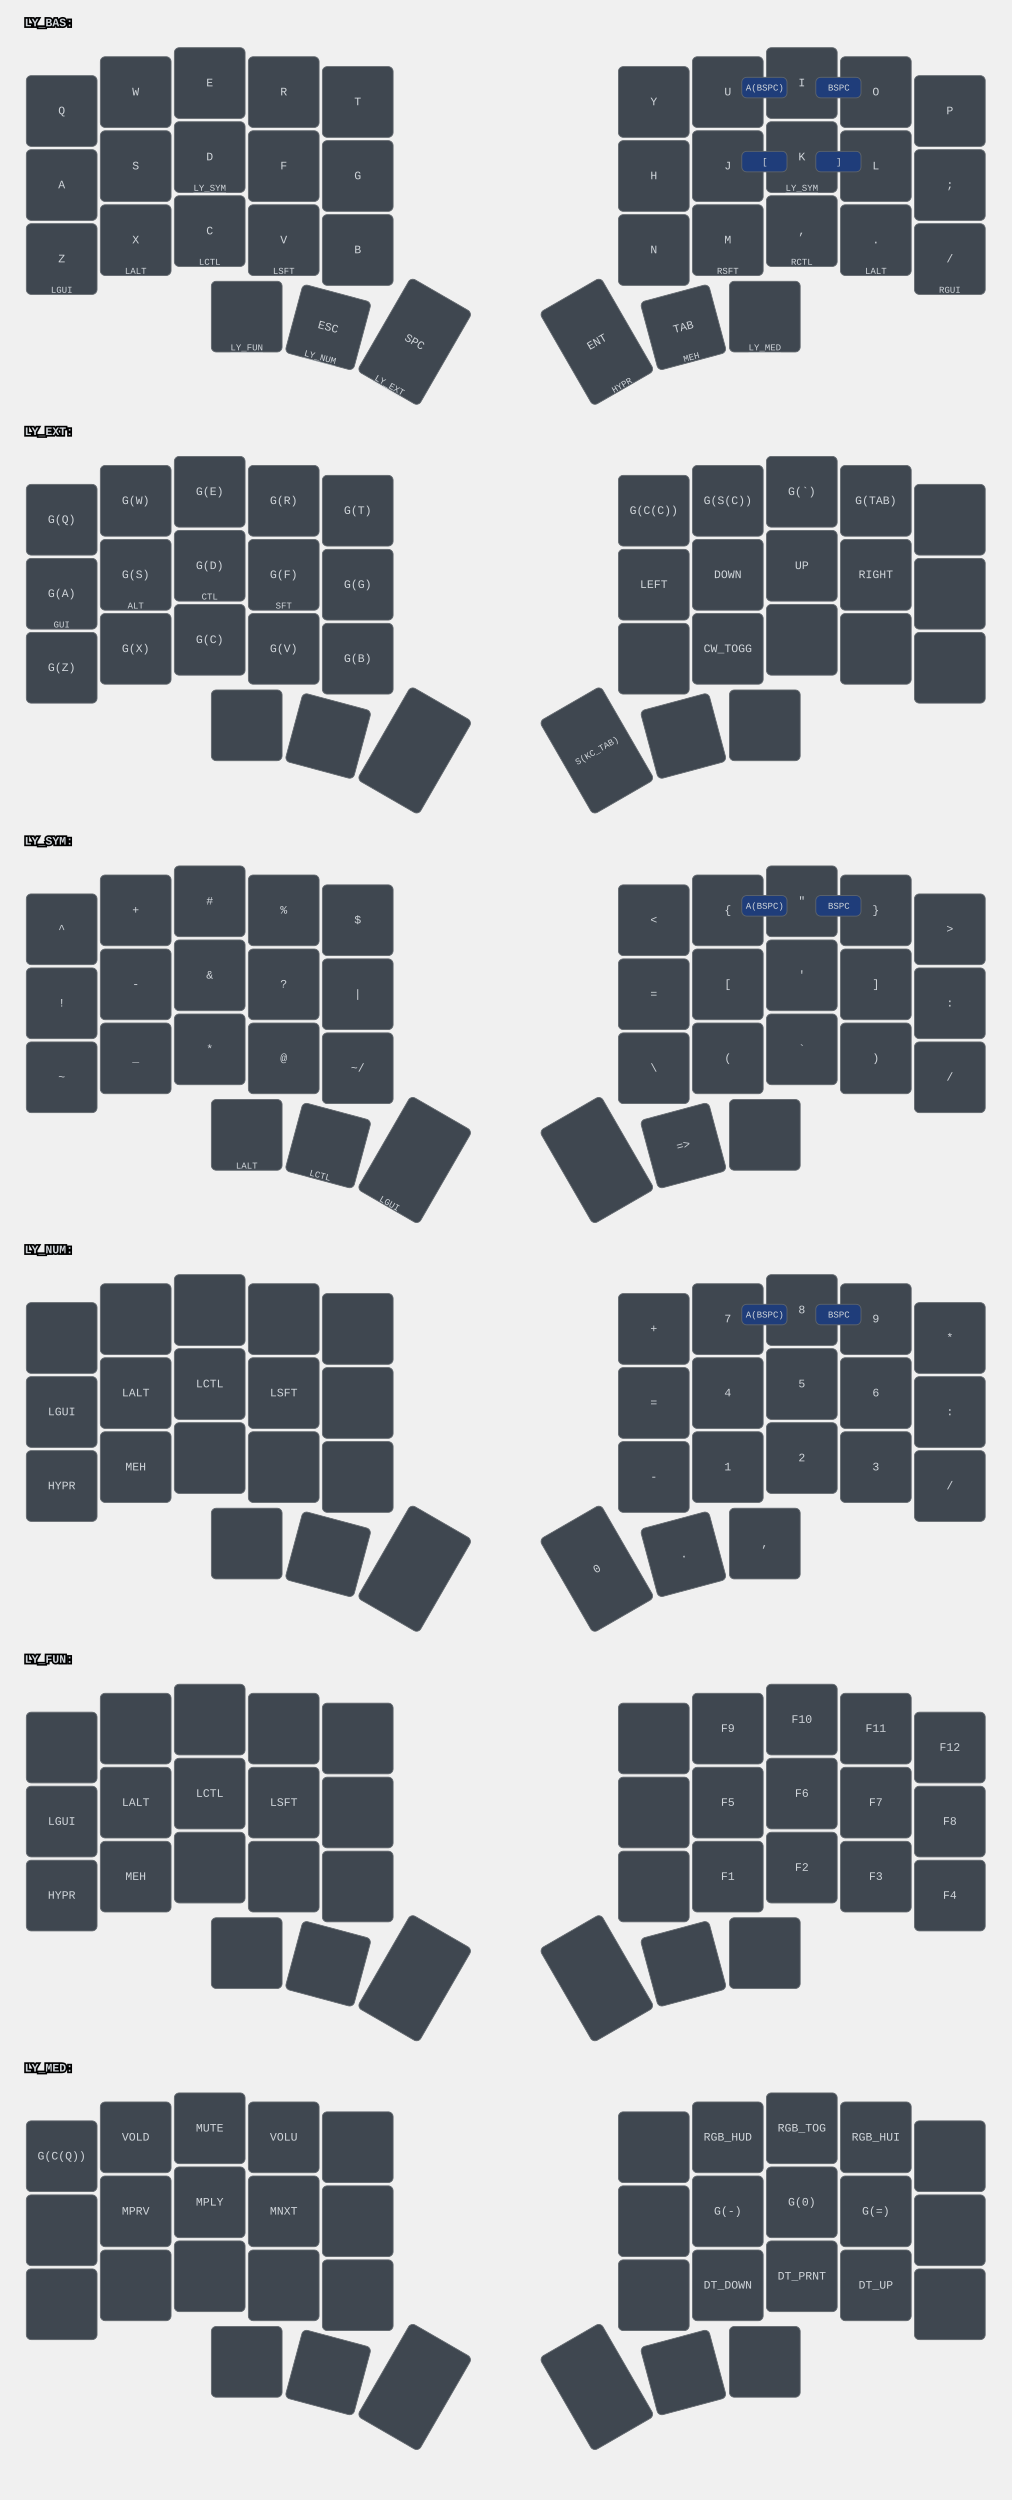
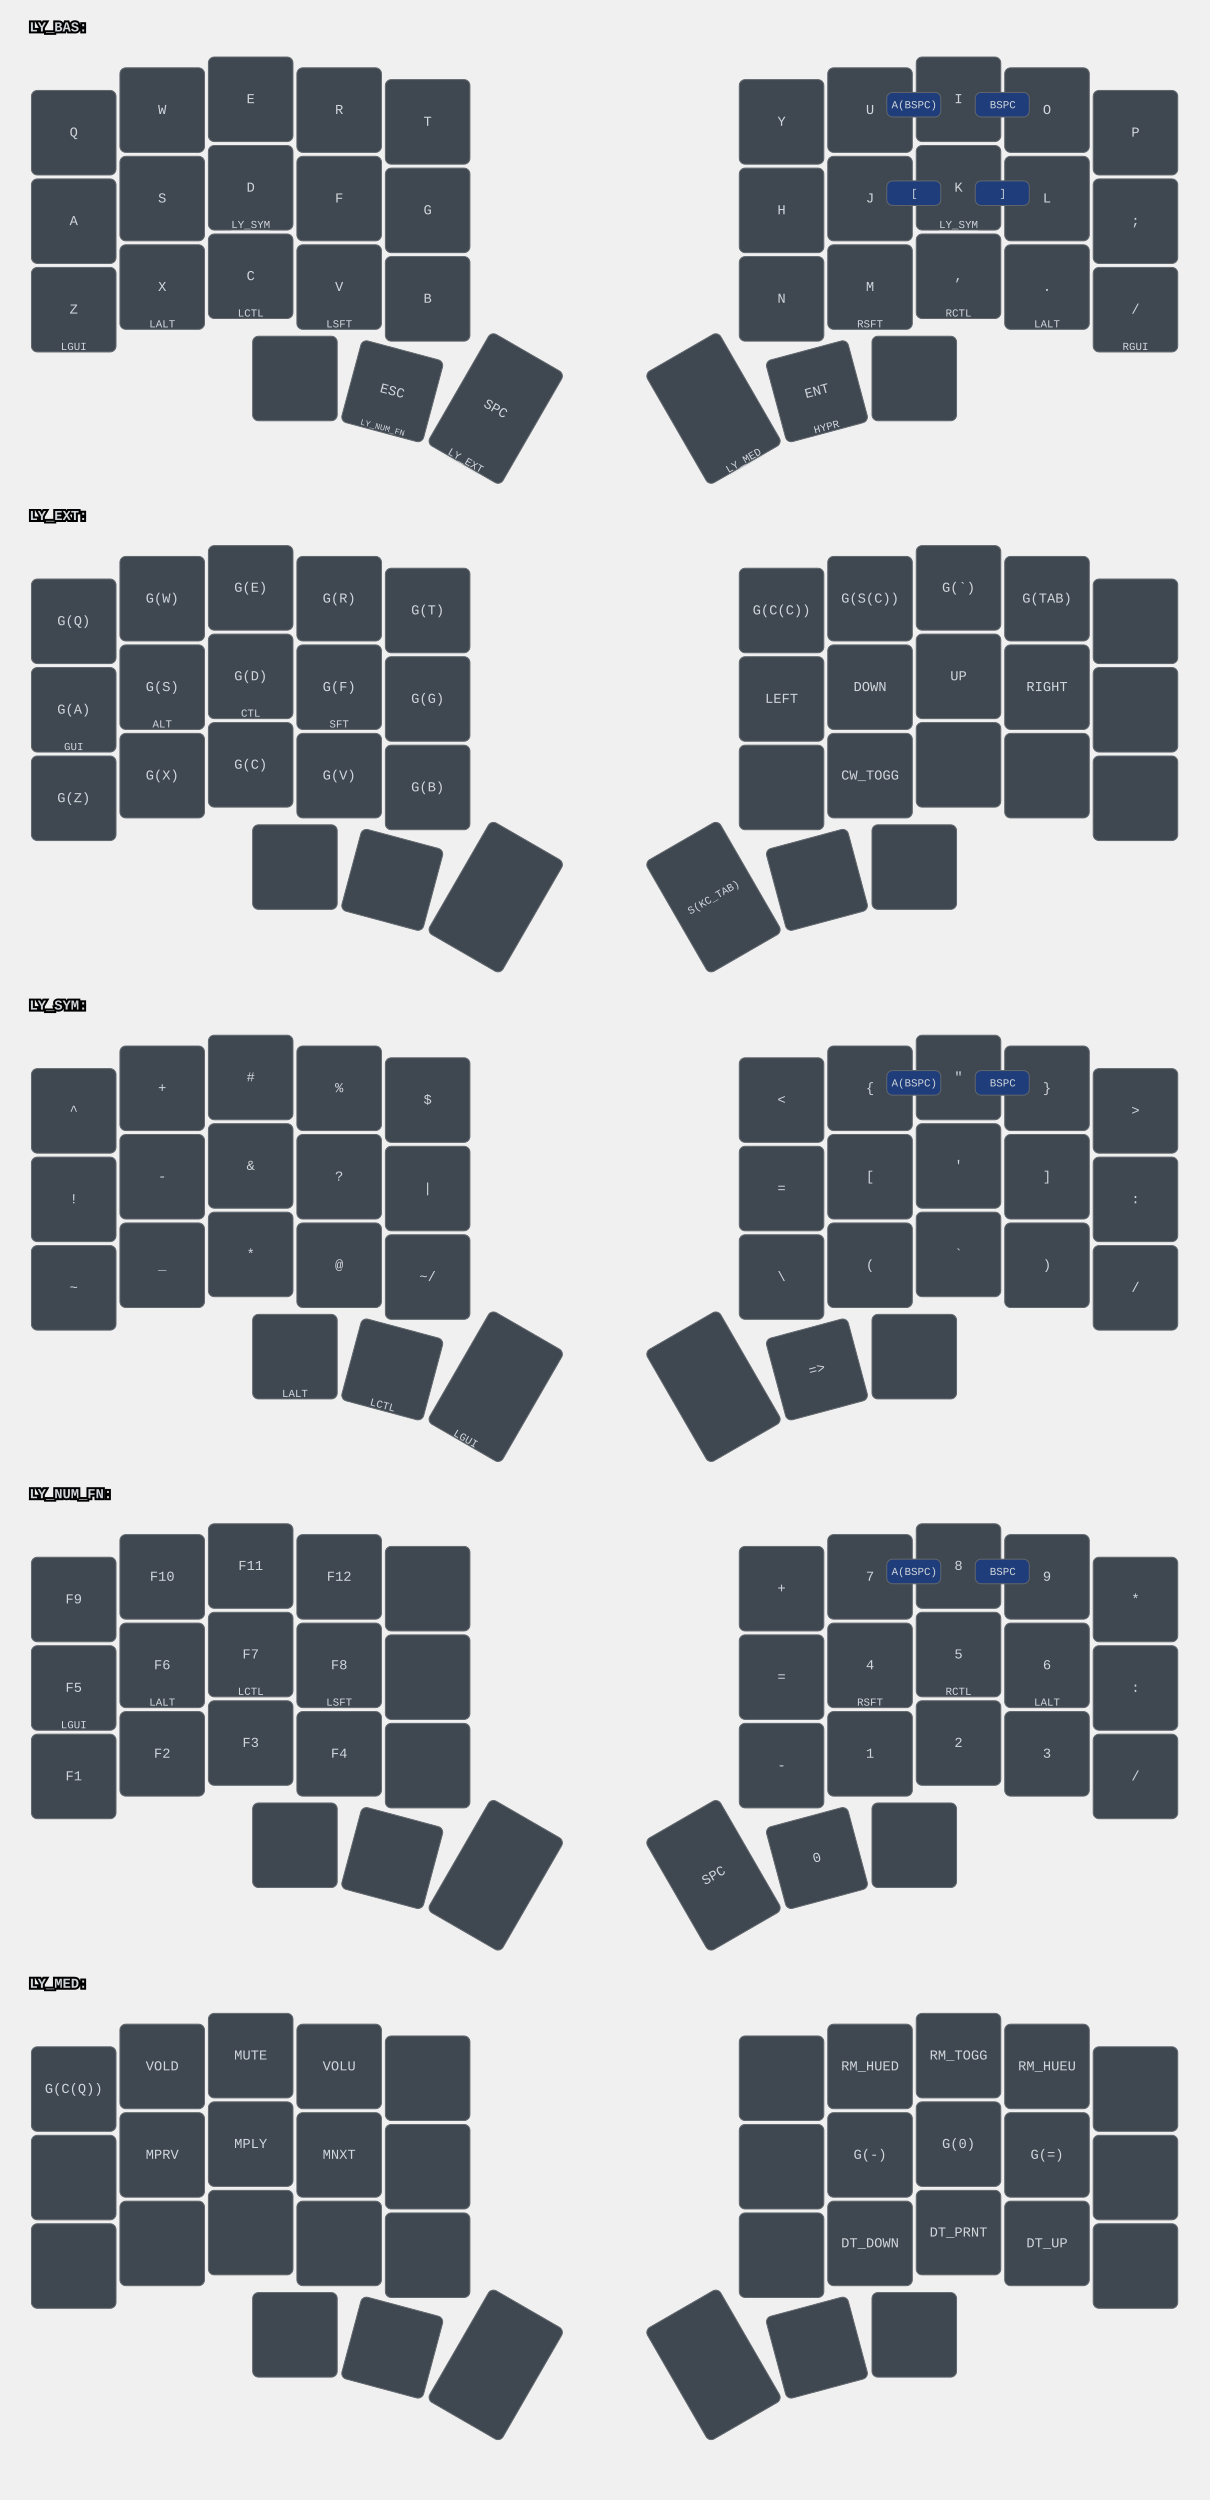
- <svg xmlns="http://www.w3.org/2000/svg" width="1230" height="3040" viewBox="0 0 1230 3040" class="keymap">
+ <svg xmlns="http://www.w3.org/2000/svg" width="1230" height="2543" viewBox="0 0 1230 2543" class="keymap">
  <style>/* inherit to force styles through use tags */
svg path {
    fill: inherit;
}

/* font and background color specifications */
svg.keymap {
    font-family: SFMono-Regular,Consolas,Liberation Mono,Menlo,monospace;
    font-size: 14px;
    font-kerning: normal;
    text-rendering: optimizeLegibility;
    fill: #24292e;
}

/* default key styling */
rect.key {
    fill: #f6f8fa;
}

rect.key, rect.combo {
    stroke: #c9cccf;
    stroke-width: 1;
}

/* default key side styling, only used is draw_key_sides is set */
rect.side {
    filter: brightness(90%);
}

/* color accent for combo boxes */
rect.combo, rect.combo-separate {
    fill: #cdf;
}

/* color accent for held keys */
rect.held, rect.combo.held {
    fill: #fdd;
}

/* color accent for ghost (optional) keys */
rect.ghost, rect.combo.ghost {
    stroke-dasharray: 4, 4;
    stroke-width: 2;
}

text {
    text-anchor: middle;
    dominant-baseline: middle;
}

/* styling for layer labels */
text.label {
    font-weight: bold;
    text-anchor: start;
    stroke: white;
    stroke-width: 4;
    paint-order: stroke;
}

/* styling for optional footer */
text.footer {
    text-anchor: end;
    dominant-baseline: auto;
    stroke: white;
    stroke-width: 4;
    paint-order: stroke;
}

/* styling for combo tap, and key hold/shifted label text */
text.combo, text.hold, text.shifted {
    font-size: 11px;
}

text.hold {
    text-anchor: middle;
    dominant-baseline: auto;
}

text.shifted {
    text-anchor: middle;
    dominant-baseline: hanging;
}

text.layer-activator {
    text-decoration: underline;
}

/* styling for hold/shifted label text in combo box */
text.combo.hold, text.combo.shifted {
    font-size: 8px;
}

/* lighter symbol for transparent keys */
text.trans {
    fill: #7b7e81;
}

/* styling for combo dendrons */
path.combo {
    stroke-width: 1;
    stroke: gray;
    fill: none;
}

/* Start Tabler Icons Cleanup */
/* cannot use height/width with glyphs */
.icon-tabler &gt; path {
    fill: inherit;
    stroke: inherit;
    stroke-width: 2;
}
/* hide tabler's default box */
.icon-tabler &gt; path[stroke="none"][fill="none"] {
    visibility: hidden;
}
/* End Tabler Icons Cleanup */

svg.keymap { fill: #d1d6db; }
rect.key { fill: #3f4750; }
rect.key, rect.combo { stroke: #60666c; }
rect.combo, rect.combo-separate { fill: #1f3d7a; }
rect.held, rect.combo.held { fill: #854747; }
text.label, text.footer { stroke: black; }
text.trans { fill: #7e8184; }
path.combo { stroke: #7f7f7f; }
</style>
  <g transform="translate(30, 0)" class="layer-LY_BAS">
    <text x="0" y="28" class="label" id="LY_BAS">LY_BAS:</text>
    <g transform="translate(0, 56)">
      <g transform="translate(45, 79)" class="key keypos-0">
        <rect rx="6" ry="6" x="-43" y="-43" width="86" height="86" class="key" />
        <text x="0" y="0" class="key tap">Q</text>
      </g>
      <g transform="translate(135, 56)" class="key keypos-1">
        <rect rx="6" ry="6" x="-43" y="-43" width="86" height="86" class="key" />
        <text x="0" y="0" class="key tap">W</text>
      </g>
      <g transform="translate(225, 45)" class="key keypos-2">
        <rect rx="6" ry="6" x="-43" y="-43" width="86" height="86" class="key" />
        <text x="0" y="0" class="key tap">E</text>
      </g>
      <g transform="translate(315, 56)" class="key keypos-3">
        <rect rx="6" ry="6" x="-43" y="-43" width="86" height="86" class="key" />
        <text x="0" y="0" class="key tap">R</text>
      </g>
      <g transform="translate(405, 68)" class="key keypos-4">
        <rect rx="6" ry="6" x="-43" y="-43" width="86" height="86" class="key" />
        <text x="0" y="0" class="key tap">T</text>
      </g>
      <g transform="translate(765, 68)" class="key keypos-5">
        <rect rx="6" ry="6" x="-43" y="-43" width="86" height="86" class="key" />
        <text x="0" y="0" class="key tap">Y</text>
      </g>
      <g transform="translate(855, 56)" class="key keypos-6">
        <rect rx="6" ry="6" x="-43" y="-43" width="86" height="86" class="key" />
        <text x="0" y="0" class="key tap">U</text>
      </g>
      <g transform="translate(945, 45)" class="key keypos-7">
        <rect rx="6" ry="6" x="-43" y="-43" width="86" height="86" class="key" />
        <text x="0" y="0" class="key tap">I</text>
      </g>
      <g transform="translate(1035, 56)" class="key keypos-8">
        <rect rx="6" ry="6" x="-43" y="-43" width="86" height="86" class="key" />
        <text x="0" y="0" class="key tap">O</text>
      </g>
      <g transform="translate(1125, 79)" class="key keypos-9">
        <rect rx="6" ry="6" x="-43" y="-43" width="86" height="86" class="key" />
        <text x="0" y="0" class="key tap">P</text>
      </g>
      <g transform="translate(45, 169)" class="key keypos-10">
        <rect rx="6" ry="6" x="-43" y="-43" width="86" height="86" class="key" />
        <text x="0" y="0" class="key tap">A</text>
      </g>
      <g transform="translate(135, 146)" class="key keypos-11">
        <rect rx="6" ry="6" x="-43" y="-43" width="86" height="86" class="key" />
        <text x="0" y="0" class="key tap">S</text>
      </g>
      <g transform="translate(225, 135)" class="key keypos-12">
        <rect rx="6" ry="6" x="-43" y="-43" width="86" height="86" class="key" />
        <text x="0" y="0" class="key tap">D</text>
        <a href="#LY_SYM">
          <text x="0" y="41" class="key hold layer-activator">LY_SYM</text>
        </a>
      </g>
      <g transform="translate(315, 146)" class="key keypos-13">
        <rect rx="6" ry="6" x="-43" y="-43" width="86" height="86" class="key" />
        <text x="0" y="0" class="key tap">F</text>
      </g>
      <g transform="translate(405, 158)" class="key keypos-14">
        <rect rx="6" ry="6" x="-43" y="-43" width="86" height="86" class="key" />
        <text x="0" y="0" class="key tap">G</text>
      </g>
      <g transform="translate(765, 158)" class="key keypos-15">
        <rect rx="6" ry="6" x="-43" y="-43" width="86" height="86" class="key" />
        <text x="0" y="0" class="key tap">H</text>
      </g>
      <g transform="translate(855, 146)" class="key keypos-16">
        <rect rx="6" ry="6" x="-43" y="-43" width="86" height="86" class="key" />
        <text x="0" y="0" class="key tap">J</text>
      </g>
      <g transform="translate(945, 135)" class="key keypos-17">
        <rect rx="6" ry="6" x="-43" y="-43" width="86" height="86" class="key" />
        <text x="0" y="0" class="key tap">K</text>
        <a href="#LY_SYM">
          <text x="0" y="41" class="key hold layer-activator">LY_SYM</text>
        </a>
      </g>
      <g transform="translate(1035, 146)" class="key keypos-18">
        <rect rx="6" ry="6" x="-43" y="-43" width="86" height="86" class="key" />
        <text x="0" y="0" class="key tap">L</text>
      </g>
      <g transform="translate(1125, 169)" class="key keypos-19">
        <rect rx="6" ry="6" x="-43" y="-43" width="86" height="86" class="key" />
        <text x="0" y="0" class="key tap">;</text>
      </g>
      <g transform="translate(45, 259)" class="key keypos-20">
        <rect rx="6" ry="6" x="-43" y="-43" width="86" height="86" class="key" />
        <text x="0" y="0" class="key tap">Z</text>
        <text x="0" y="41" class="key hold">LGUI</text>
      </g>
      <g transform="translate(135, 236)" class="key keypos-21">
        <rect rx="6" ry="6" x="-43" y="-43" width="86" height="86" class="key" />
        <text x="0" y="0" class="key tap">X</text>
        <text x="0" y="41" class="key hold">LALT</text>
      </g>
      <g transform="translate(225, 225)" class="key keypos-22">
        <rect rx="6" ry="6" x="-43" y="-43" width="86" height="86" class="key" />
        <text x="0" y="0" class="key tap">C</text>
        <text x="0" y="41" class="key hold">LCTL</text>
      </g>
      <g transform="translate(315, 236)" class="key keypos-23">
        <rect rx="6" ry="6" x="-43" y="-43" width="86" height="86" class="key" />
        <text x="0" y="0" class="key tap">V</text>
        <text x="0" y="41" class="key hold">LSFT</text>
      </g>
      <g transform="translate(405, 248)" class="key keypos-24">
        <rect rx="6" ry="6" x="-43" y="-43" width="86" height="86" class="key" />
        <text x="0" y="0" class="key tap">B</text>
      </g>
      <g transform="translate(765, 248)" class="key keypos-25">
        <rect rx="6" ry="6" x="-43" y="-43" width="86" height="86" class="key" />
        <text x="0" y="0" class="key tap">N</text>
      </g>
      <g transform="translate(855, 236)" class="key keypos-26">
        <rect rx="6" ry="6" x="-43" y="-43" width="86" height="86" class="key" />
        <text x="0" y="0" class="key tap">M</text>
        <text x="0" y="41" class="key hold">RSFT</text>
      </g>
      <g transform="translate(945, 225)" class="key keypos-27">
        <rect rx="6" ry="6" x="-43" y="-43" width="86" height="86" class="key" />
        <text x="0" y="0" class="key tap">,</text>
        <text x="0" y="41" class="key hold">RCTL</text>
      </g>
      <g transform="translate(1035, 236)" class="key keypos-28">
        <rect rx="6" ry="6" x="-43" y="-43" width="86" height="86" class="key" />
        <text x="0" y="0" class="key tap">.</text>
        <text x="0" y="41" class="key hold">LALT</text>
      </g>
      <g transform="translate(1125, 259)" class="key keypos-29">
        <rect rx="6" ry="6" x="-43" y="-43" width="86" height="86" class="key" />
        <text x="0" y="0" class="key tap">/</text>
        <text x="0" y="41" class="key hold">RGUI</text>
      </g>
      <g transform="translate(270, 329)" class="key keypos-30">
        <rect rx="6" ry="6" x="-43" y="-43" width="86" height="86" class="key" />
-         <a href="#LY_FUN">
-           <text x="0" y="41" class="key hold layer-activator">LY_FUN</text>
-         </a>
      </g>
      <g transform="translate(369, 342) rotate(15.0)" class="key keypos-31">
        <rect rx="6" ry="6" x="-43" y="-43" width="86" height="86" class="key" />
        <text x="0" y="0" class="key tap">ESC</text>
-         <a href="#LY_NUM">
-           <text x="0" y="41" class="key hold layer-activator">LY_NUM</text>
+         <a href="#LY_NUM_FN">
+           <text x="0" y="41" class="key hold layer-activator">
+             <tspan style="font-size: 78%">LY_NUM_FN</tspan>
+           </text>
        </a>
      </g>
      <g transform="translate(474, 360) rotate(30.0)" class="key keypos-32">
        <rect rx="6" ry="6" x="-43" y="-66" width="86" height="131" class="key" />
        <text x="0" y="0" class="key tap">SPC</text>
        <a href="#LY_EXT">
          <text x="0" y="64" class="key hold layer-activator">LY_EXT</text>
        </a>
      </g>
      <g transform="translate(696, 360) rotate(-30.0)" class="key keypos-33">
        <rect rx="6" ry="6" x="-43" y="-66" width="86" height="131" class="key" />
+         <a href="#LY_MED">
+           <text x="0" y="64" class="key hold layer-activator">LY_MED</text>
+         </a>
+       </g>
+       <g transform="translate(801, 342) rotate(-15.0)" class="key keypos-34">
+         <rect rx="6" ry="6" x="-43" y="-43" width="86" height="86" class="key" />
        <text x="0" y="0" class="key tap">ENT</text>
-         <text x="0" y="64" class="key hold">HYPR</text>
-       </g>
-       <g transform="translate(801, 342) rotate(-15.0)" class="key keypos-34">
-         <rect rx="6" ry="6" x="-43" y="-43" width="86" height="86" class="key" />
-         <text x="0" y="0" class="key tap">TAB</text>
-         <text x="0" y="41" class="key hold">MEH</text>
+         <text x="0" y="41" class="key hold">HYPR</text>
      </g>
      <g transform="translate(900, 329)" class="key keypos-35">
        <rect rx="6" ry="6" x="-43" y="-43" width="86" height="86" class="key" />
-         <a href="#LY_MED">
-           <text x="0" y="41" class="key hold layer-activator">LY_MED</text>
-         </a>
      </g>
      <g class="combo combopos-0">
        <rect rx="6" ry="6" x="872" y="38" width="55" height="25" class="combo" />
        <text x="900" y="51" class="combo tap">A(BSPC)</text>
      </g>
      <g class="combo combopos-1">
        <rect rx="6" ry="6" x="962" y="38" width="55" height="25" class="combo" />
        <text x="990" y="51" class="combo tap">BSPC</text>
      </g>
      <g class="combo combopos-2">
        <rect rx="6" ry="6" x="872" y="128" width="55" height="25" class="combo" />
        <text x="900" y="141" class="combo tap">[</text>
      </g>
      <g class="combo combopos-3">
        <rect rx="6" ry="6" x="962" y="128" width="55" height="25" class="combo" />
        <text x="990" y="141" class="combo tap">]</text>
      </g>
    </g>
  </g>
  <g transform="translate(30, 497)" class="layer-LY_EXT">
    <text x="0" y="28" class="label" id="LY_EXT">LY_EXT:</text>
    <g transform="translate(0, 56)">
      <g transform="translate(45, 79)" class="key keypos-0">
        <rect rx="6" ry="6" x="-43" y="-43" width="86" height="86" class="key" />
        <text x="0" y="0" class="key tap">G(Q)</text>
      </g>
      <g transform="translate(135, 56)" class="key keypos-1">
        <rect rx="6" ry="6" x="-43" y="-43" width="86" height="86" class="key" />
        <text x="0" y="0" class="key tap">G(W)</text>
      </g>
      <g transform="translate(225, 45)" class="key keypos-2">
        <rect rx="6" ry="6" x="-43" y="-43" width="86" height="86" class="key" />
        <text x="0" y="0" class="key tap">G(E)</text>
      </g>
      <g transform="translate(315, 56)" class="key keypos-3">
        <rect rx="6" ry="6" x="-43" y="-43" width="86" height="86" class="key" />
        <text x="0" y="0" class="key tap">G(R)</text>
      </g>
      <g transform="translate(405, 68)" class="key keypos-4">
        <rect rx="6" ry="6" x="-43" y="-43" width="86" height="86" class="key" />
        <text x="0" y="0" class="key tap">G(T)</text>
      </g>
      <g transform="translate(765, 68)" class="key keypos-5">
        <rect rx="6" ry="6" x="-43" y="-43" width="86" height="86" class="key" />
        <text x="0" y="0" class="key tap">G(C(C))</text>
      </g>
      <g transform="translate(855, 56)" class="key keypos-6">
        <rect rx="6" ry="6" x="-43" y="-43" width="86" height="86" class="key" />
        <text x="0" y="0" class="key tap">G(S(C))</text>
      </g>
      <g transform="translate(945, 45)" class="key keypos-7">
        <rect rx="6" ry="6" x="-43" y="-43" width="86" height="86" class="key" />
        <text x="0" y="0" class="key tap">G(`)</text>
      </g>
      <g transform="translate(1035, 56)" class="key keypos-8">
        <rect rx="6" ry="6" x="-43" y="-43" width="86" height="86" class="key" />
        <text x="0" y="0" class="key tap">G(TAB)</text>
      </g>
      <g transform="translate(1125, 79)" class="key keypos-9">
        <rect rx="6" ry="6" x="-43" y="-43" width="86" height="86" class="key" />
      </g>
      <g transform="translate(45, 169)" class="key keypos-10">
        <rect rx="6" ry="6" x="-43" y="-43" width="86" height="86" class="key" />
        <text x="0" y="0" class="key tap">G(A)</text>
        <text x="0" y="41" class="key hold">GUI</text>
      </g>
      <g transform="translate(135, 146)" class="key keypos-11">
        <rect rx="6" ry="6" x="-43" y="-43" width="86" height="86" class="key" />
        <text x="0" y="0" class="key tap">G(S)</text>
        <text x="0" y="41" class="key hold">ALT</text>
      </g>
      <g transform="translate(225, 135)" class="key keypos-12">
        <rect rx="6" ry="6" x="-43" y="-43" width="86" height="86" class="key" />
        <text x="0" y="0" class="key tap">G(D)</text>
        <text x="0" y="41" class="key hold">CTL</text>
      </g>
      <g transform="translate(315, 146)" class="key keypos-13">
        <rect rx="6" ry="6" x="-43" y="-43" width="86" height="86" class="key" />
        <text x="0" y="0" class="key tap">G(F)</text>
        <text x="0" y="41" class="key hold">SFT</text>
      </g>
      <g transform="translate(405, 158)" class="key keypos-14">
        <rect rx="6" ry="6" x="-43" y="-43" width="86" height="86" class="key" />
        <text x="0" y="0" class="key tap">G(G)</text>
      </g>
      <g transform="translate(765, 158)" class="key keypos-15">
        <rect rx="6" ry="6" x="-43" y="-43" width="86" height="86" class="key" />
        <text x="0" y="0" class="key tap">LEFT</text>
      </g>
      <g transform="translate(855, 146)" class="key keypos-16">
        <rect rx="6" ry="6" x="-43" y="-43" width="86" height="86" class="key" />
        <text x="0" y="0" class="key tap">DOWN</text>
      </g>
      <g transform="translate(945, 135)" class="key keypos-17">
        <rect rx="6" ry="6" x="-43" y="-43" width="86" height="86" class="key" />
        <text x="0" y="0" class="key tap">UP</text>
      </g>
      <g transform="translate(1035, 146)" class="key keypos-18">
        <rect rx="6" ry="6" x="-43" y="-43" width="86" height="86" class="key" />
        <text x="0" y="0" class="key tap">RIGHT</text>
      </g>
      <g transform="translate(1125, 169)" class="key keypos-19">
        <rect rx="6" ry="6" x="-43" y="-43" width="86" height="86" class="key" />
      </g>
      <g transform="translate(45, 259)" class="key keypos-20">
        <rect rx="6" ry="6" x="-43" y="-43" width="86" height="86" class="key" />
        <text x="0" y="0" class="key tap">G(Z)</text>
      </g>
      <g transform="translate(135, 236)" class="key keypos-21">
        <rect rx="6" ry="6" x="-43" y="-43" width="86" height="86" class="key" />
        <text x="0" y="0" class="key tap">G(X)</text>
      </g>
      <g transform="translate(225, 225)" class="key keypos-22">
        <rect rx="6" ry="6" x="-43" y="-43" width="86" height="86" class="key" />
        <text x="0" y="0" class="key tap">G(C)</text>
      </g>
      <g transform="translate(315, 236)" class="key keypos-23">
        <rect rx="6" ry="6" x="-43" y="-43" width="86" height="86" class="key" />
        <text x="0" y="0" class="key tap">G(V)</text>
      </g>
      <g transform="translate(405, 248)" class="key keypos-24">
        <rect rx="6" ry="6" x="-43" y="-43" width="86" height="86" class="key" />
        <text x="0" y="0" class="key tap">G(B)</text>
      </g>
      <g transform="translate(765, 248)" class="key keypos-25">
        <rect rx="6" ry="6" x="-43" y="-43" width="86" height="86" class="key" />
      </g>
      <g transform="translate(855, 236)" class="key keypos-26">
        <rect rx="6" ry="6" x="-43" y="-43" width="86" height="86" class="key" />
        <text x="0" y="0" class="key tap">CW_TOGG</text>
      </g>
      <g transform="translate(945, 225)" class="key keypos-27">
        <rect rx="6" ry="6" x="-43" y="-43" width="86" height="86" class="key" />
      </g>
      <g transform="translate(1035, 236)" class="key keypos-28">
        <rect rx="6" ry="6" x="-43" y="-43" width="86" height="86" class="key" />
      </g>
      <g transform="translate(1125, 259)" class="key keypos-29">
        <rect rx="6" ry="6" x="-43" y="-43" width="86" height="86" class="key" />
      </g>
      <g transform="translate(270, 329)" class="key keypos-30">
        <rect rx="6" ry="6" x="-43" y="-43" width="86" height="86" class="key" />
      </g>
      <g transform="translate(369, 342) rotate(15.0)" class="key keypos-31">
        <rect rx="6" ry="6" x="-43" y="-43" width="86" height="86" class="key" />
      </g>
      <g transform="translate(474, 360) rotate(30.0)" class="key keypos-32">
        <rect rx="6" ry="6" x="-43" y="-66" width="86" height="131" class="key" />
      </g>
      <g transform="translate(696, 360) rotate(-30.0)" class="key keypos-33">
        <rect rx="6" ry="6" x="-43" y="-66" width="86" height="131" class="key" />
        <text x="0" y="0" class="key tap">
          <tspan style="font-size: 78%">S(KC_TAB)</tspan>
        </text>
      </g>
      <g transform="translate(801, 342) rotate(-15.0)" class="key keypos-34">
        <rect rx="6" ry="6" x="-43" y="-43" width="86" height="86" class="key" />
      </g>
      <g transform="translate(900, 329)" class="key keypos-35">
        <rect rx="6" ry="6" x="-43" y="-43" width="86" height="86" class="key" />
      </g>
    </g>
  </g>
  <g transform="translate(30, 995)" class="layer-LY_SYM">
    <text x="0" y="28" class="label" id="LY_SYM">LY_SYM:</text>
    <g transform="translate(0, 56)">
      <g transform="translate(45, 79)" class="key keypos-0">
        <rect rx="6" ry="6" x="-43" y="-43" width="86" height="86" class="key" />
        <text x="0" y="0" class="key tap">^</text>
      </g>
      <g transform="translate(135, 56)" class="key keypos-1">
        <rect rx="6" ry="6" x="-43" y="-43" width="86" height="86" class="key" />
        <text x="0" y="0" class="key tap">+</text>
      </g>
      <g transform="translate(225, 45)" class="key keypos-2">
        <rect rx="6" ry="6" x="-43" y="-43" width="86" height="86" class="key" />
        <text x="0" y="0" class="key tap">#</text>
      </g>
      <g transform="translate(315, 56)" class="key keypos-3">
        <rect rx="6" ry="6" x="-43" y="-43" width="86" height="86" class="key" />
        <text x="0" y="0" class="key tap">%</text>
      </g>
      <g transform="translate(405, 68)" class="key keypos-4">
        <rect rx="6" ry="6" x="-43" y="-43" width="86" height="86" class="key" />
        <text x="0" y="0" class="key tap">$</text>
      </g>
      <g transform="translate(765, 68)" class="key keypos-5">
        <rect rx="6" ry="6" x="-43" y="-43" width="86" height="86" class="key" />
        <text x="0" y="0" class="key tap">&lt;</text>
      </g>
      <g transform="translate(855, 56)" class="key keypos-6">
        <rect rx="6" ry="6" x="-43" y="-43" width="86" height="86" class="key" />
        <text x="0" y="0" class="key tap">{</text>
      </g>
      <g transform="translate(945, 45)" class="key keypos-7">
        <rect rx="6" ry="6" x="-43" y="-43" width="86" height="86" class="key" />
        <text x="0" y="0" class="key tap">"</text>
      </g>
      <g transform="translate(1035, 56)" class="key keypos-8">
        <rect rx="6" ry="6" x="-43" y="-43" width="86" height="86" class="key" />
        <text x="0" y="0" class="key tap">}</text>
      </g>
      <g transform="translate(1125, 79)" class="key keypos-9">
        <rect rx="6" ry="6" x="-43" y="-43" width="86" height="86" class="key" />
        <text x="0" y="0" class="key tap">&gt;</text>
      </g>
      <g transform="translate(45, 169)" class="key keypos-10">
        <rect rx="6" ry="6" x="-43" y="-43" width="86" height="86" class="key" />
        <text x="0" y="0" class="key tap">!</text>
      </g>
      <g transform="translate(135, 146)" class="key keypos-11">
        <rect rx="6" ry="6" x="-43" y="-43" width="86" height="86" class="key" />
        <text x="0" y="0" class="key tap">-</text>
      </g>
      <g transform="translate(225, 135)" class="key keypos-12">
        <rect rx="6" ry="6" x="-43" y="-43" width="86" height="86" class="key" />
        <text x="0" y="0" class="key tap">&amp;</text>
      </g>
      <g transform="translate(315, 146)" class="key keypos-13">
        <rect rx="6" ry="6" x="-43" y="-43" width="86" height="86" class="key" />
        <text x="0" y="0" class="key tap">?</text>
      </g>
      <g transform="translate(405, 158)" class="key keypos-14">
        <rect rx="6" ry="6" x="-43" y="-43" width="86" height="86" class="key" />
        <text x="0" y="0" class="key tap">|</text>
      </g>
      <g transform="translate(765, 158)" class="key keypos-15">
        <rect rx="6" ry="6" x="-43" y="-43" width="86" height="86" class="key" />
        <text x="0" y="0" class="key tap">=</text>
      </g>
      <g transform="translate(855, 146)" class="key keypos-16">
        <rect rx="6" ry="6" x="-43" y="-43" width="86" height="86" class="key" />
        <text x="0" y="0" class="key tap">[</text>
      </g>
      <g transform="translate(945, 135)" class="key keypos-17">
        <rect rx="6" ry="6" x="-43" y="-43" width="86" height="86" class="key" />
        <text x="0" y="0" class="key tap">'</text>
      </g>
      <g transform="translate(1035, 146)" class="key keypos-18">
        <rect rx="6" ry="6" x="-43" y="-43" width="86" height="86" class="key" />
        <text x="0" y="0" class="key tap">]</text>
      </g>
      <g transform="translate(1125, 169)" class="key keypos-19">
        <rect rx="6" ry="6" x="-43" y="-43" width="86" height="86" class="key" />
        <text x="0" y="0" class="key tap">:</text>
      </g>
      <g transform="translate(45, 259)" class="key keypos-20">
        <rect rx="6" ry="6" x="-43" y="-43" width="86" height="86" class="key" />
        <text x="0" y="0" class="key tap">~</text>
      </g>
      <g transform="translate(135, 236)" class="key keypos-21">
        <rect rx="6" ry="6" x="-43" y="-43" width="86" height="86" class="key" />
        <text x="0" y="0" class="key tap">_</text>
      </g>
      <g transform="translate(225, 225)" class="key keypos-22">
        <rect rx="6" ry="6" x="-43" y="-43" width="86" height="86" class="key" />
        <text x="0" y="0" class="key tap">*</text>
      </g>
      <g transform="translate(315, 236)" class="key keypos-23">
        <rect rx="6" ry="6" x="-43" y="-43" width="86" height="86" class="key" />
        <text x="0" y="0" class="key tap">@</text>
      </g>
      <g transform="translate(405, 248)" class="key keypos-24">
        <rect rx="6" ry="6" x="-43" y="-43" width="86" height="86" class="key" />
        <text x="0" y="0" class="key tap">~/</text>
      </g>
      <g transform="translate(765, 248)" class="key keypos-25">
        <rect rx="6" ry="6" x="-43" y="-43" width="86" height="86" class="key" />
        <text x="0" y="0" class="key tap">\</text>
      </g>
      <g transform="translate(855, 236)" class="key keypos-26">
        <rect rx="6" ry="6" x="-43" y="-43" width="86" height="86" class="key" />
        <text x="0" y="0" class="key tap">(</text>
      </g>
      <g transform="translate(945, 225)" class="key keypos-27">
        <rect rx="6" ry="6" x="-43" y="-43" width="86" height="86" class="key" />
        <text x="0" y="0" class="key tap">`</text>
      </g>
      <g transform="translate(1035, 236)" class="key keypos-28">
        <rect rx="6" ry="6" x="-43" y="-43" width="86" height="86" class="key" />
        <text x="0" y="0" class="key tap">)</text>
      </g>
      <g transform="translate(1125, 259)" class="key keypos-29">
        <rect rx="6" ry="6" x="-43" y="-43" width="86" height="86" class="key" />
        <text x="0" y="0" class="key tap">/</text>
      </g>
      <g transform="translate(270, 329)" class="key keypos-30">
        <rect rx="6" ry="6" x="-43" y="-43" width="86" height="86" class="key" />
        <text x="0" y="41" class="key hold">LALT</text>
      </g>
      <g transform="translate(369, 342) rotate(15.0)" class="key keypos-31">
        <rect rx="6" ry="6" x="-43" y="-43" width="86" height="86" class="key" />
        <text x="0" y="41" class="key hold">LCTL</text>
      </g>
      <g transform="translate(474, 360) rotate(30.0)" class="key keypos-32">
        <rect rx="6" ry="6" x="-43" y="-66" width="86" height="131" class="key" />
        <text x="0" y="64" class="key hold">LGUI</text>
      </g>
      <g transform="translate(696, 360) rotate(-30.0)" class="key keypos-33">
        <rect rx="6" ry="6" x="-43" y="-66" width="86" height="131" class="key" />
      </g>
      <g transform="translate(801, 342) rotate(-15.0)" class="key keypos-34">
        <rect rx="6" ry="6" x="-43" y="-43" width="86" height="86" class="key" />
        <text x="0" y="0" class="key tap">=&gt;</text>
      </g>
      <g transform="translate(900, 329)" class="key keypos-35">
        <rect rx="6" ry="6" x="-43" y="-43" width="86" height="86" class="key" />
      </g>
      <g class="combo combopos-0">
        <rect rx="6" ry="6" x="872" y="38" width="55" height="25" class="combo" />
        <text x="900" y="51" class="combo tap">A(BSPC)</text>
      </g>
      <g class="combo combopos-1">
        <rect rx="6" ry="6" x="962" y="38" width="55" height="25" class="combo" />
        <text x="990" y="51" class="combo tap">BSPC</text>
      </g>
    </g>
  </g>
-   <g transform="translate(30, 1492)" class="layer-LY_NUM">
-     <text x="0" y="28" class="label" id="LY_NUM">LY_NUM:</text>
+   <g transform="translate(30, 1492)" class="layer-LY_NUM_FN">
+     <text x="0" y="28" class="label" id="LY_NUM_FN">LY_NUM_FN:</text>
    <g transform="translate(0, 56)">
      <g transform="translate(45, 79)" class="key keypos-0">
        <rect rx="6" ry="6" x="-43" y="-43" width="86" height="86" class="key" />
+         <text x="0" y="0" class="key tap">F9</text>
      </g>
      <g transform="translate(135, 56)" class="key keypos-1">
        <rect rx="6" ry="6" x="-43" y="-43" width="86" height="86" class="key" />
+         <text x="0" y="0" class="key tap">F10</text>
      </g>
      <g transform="translate(225, 45)" class="key keypos-2">
        <rect rx="6" ry="6" x="-43" y="-43" width="86" height="86" class="key" />
+         <text x="0" y="0" class="key tap">F11</text>
      </g>
      <g transform="translate(315, 56)" class="key keypos-3">
        <rect rx="6" ry="6" x="-43" y="-43" width="86" height="86" class="key" />
+         <text x="0" y="0" class="key tap">F12</text>
      </g>
      <g transform="translate(405, 68)" class="key keypos-4">
        <rect rx="6" ry="6" x="-43" y="-43" width="86" height="86" class="key" />
      </g>
      <g transform="translate(765, 68)" class="key keypos-5">
        <rect rx="6" ry="6" x="-43" y="-43" width="86" height="86" class="key" />
        <text x="0" y="0" class="key tap">+</text>
      </g>
      <g transform="translate(855, 56)" class="key keypos-6">
        <rect rx="6" ry="6" x="-43" y="-43" width="86" height="86" class="key" />
        <text x="0" y="0" class="key tap">7</text>
      </g>
      <g transform="translate(945, 45)" class="key keypos-7">
        <rect rx="6" ry="6" x="-43" y="-43" width="86" height="86" class="key" />
        <text x="0" y="0" class="key tap">8</text>
      </g>
      <g transform="translate(1035, 56)" class="key keypos-8">
        <rect rx="6" ry="6" x="-43" y="-43" width="86" height="86" class="key" />
        <text x="0" y="0" class="key tap">9</text>
      </g>
      <g transform="translate(1125, 79)" class="key keypos-9">
        <rect rx="6" ry="6" x="-43" y="-43" width="86" height="86" class="key" />
        <text x="0" y="0" class="key tap">*</text>
      </g>
      <g transform="translate(45, 169)" class="key keypos-10">
        <rect rx="6" ry="6" x="-43" y="-43" width="86" height="86" class="key" />
-         <text x="0" y="0" class="key tap">LGUI</text>
+         <text x="0" y="0" class="key tap">F5</text>
+         <text x="0" y="41" class="key hold">LGUI</text>
      </g>
      <g transform="translate(135, 146)" class="key keypos-11">
        <rect rx="6" ry="6" x="-43" y="-43" width="86" height="86" class="key" />
-         <text x="0" y="0" class="key tap">LALT</text>
+         <text x="0" y="0" class="key tap">F6</text>
+         <text x="0" y="41" class="key hold">LALT</text>
      </g>
      <g transform="translate(225, 135)" class="key keypos-12">
        <rect rx="6" ry="6" x="-43" y="-43" width="86" height="86" class="key" />
-         <text x="0" y="0" class="key tap">LCTL</text>
+         <text x="0" y="0" class="key tap">F7</text>
+         <text x="0" y="41" class="key hold">LCTL</text>
      </g>
      <g transform="translate(315, 146)" class="key keypos-13">
        <rect rx="6" ry="6" x="-43" y="-43" width="86" height="86" class="key" />
-         <text x="0" y="0" class="key tap">LSFT</text>
+         <text x="0" y="0" class="key tap">F8</text>
+         <text x="0" y="41" class="key hold">LSFT</text>
      </g>
      <g transform="translate(405, 158)" class="key keypos-14">
        <rect rx="6" ry="6" x="-43" y="-43" width="86" height="86" class="key" />
      </g>
      <g transform="translate(765, 158)" class="key keypos-15">
        <rect rx="6" ry="6" x="-43" y="-43" width="86" height="86" class="key" />
        <text x="0" y="0" class="key tap">=</text>
      </g>
      <g transform="translate(855, 146)" class="key keypos-16">
        <rect rx="6" ry="6" x="-43" y="-43" width="86" height="86" class="key" />
        <text x="0" y="0" class="key tap">4</text>
+         <text x="0" y="41" class="key hold">RSFT</text>
      </g>
      <g transform="translate(945, 135)" class="key keypos-17">
        <rect rx="6" ry="6" x="-43" y="-43" width="86" height="86" class="key" />
        <text x="0" y="0" class="key tap">5</text>
+         <text x="0" y="41" class="key hold">RCTL</text>
      </g>
      <g transform="translate(1035, 146)" class="key keypos-18">
        <rect rx="6" ry="6" x="-43" y="-43" width="86" height="86" class="key" />
        <text x="0" y="0" class="key tap">6</text>
+         <text x="0" y="41" class="key hold">LALT</text>
      </g>
      <g transform="translate(1125, 169)" class="key keypos-19">
        <rect rx="6" ry="6" x="-43" y="-43" width="86" height="86" class="key" />
        <text x="0" y="0" class="key tap">:</text>
      </g>
      <g transform="translate(45, 259)" class="key keypos-20">
        <rect rx="6" ry="6" x="-43" y="-43" width="86" height="86" class="key" />
-         <text x="0" y="0" class="key tap">HYPR</text>
+         <text x="0" y="0" class="key tap">F1</text>
      </g>
      <g transform="translate(135, 236)" class="key keypos-21">
        <rect rx="6" ry="6" x="-43" y="-43" width="86" height="86" class="key" />
-         <text x="0" y="0" class="key tap">MEH</text>
+         <text x="0" y="0" class="key tap">F2</text>
      </g>
      <g transform="translate(225, 225)" class="key keypos-22">
        <rect rx="6" ry="6" x="-43" y="-43" width="86" height="86" class="key" />
+         <text x="0" y="0" class="key tap">F3</text>
      </g>
      <g transform="translate(315, 236)" class="key keypos-23">
        <rect rx="6" ry="6" x="-43" y="-43" width="86" height="86" class="key" />
+         <text x="0" y="0" class="key tap">F4</text>
      </g>
      <g transform="translate(405, 248)" class="key keypos-24">
        <rect rx="6" ry="6" x="-43" y="-43" width="86" height="86" class="key" />
      </g>
      <g transform="translate(765, 248)" class="key keypos-25">
        <rect rx="6" ry="6" x="-43" y="-43" width="86" height="86" class="key" />
        <text x="0" y="0" class="key tap">-</text>
      </g>
      <g transform="translate(855, 236)" class="key keypos-26">
        <rect rx="6" ry="6" x="-43" y="-43" width="86" height="86" class="key" />
        <text x="0" y="0" class="key tap">1</text>
      </g>
      <g transform="translate(945, 225)" class="key keypos-27">
        <rect rx="6" ry="6" x="-43" y="-43" width="86" height="86" class="key" />
        <text x="0" y="0" class="key tap">2</text>
      </g>
      <g transform="translate(1035, 236)" class="key keypos-28">
        <rect rx="6" ry="6" x="-43" y="-43" width="86" height="86" class="key" />
        <text x="0" y="0" class="key tap">3</text>
      </g>
      <g transform="translate(1125, 259)" class="key keypos-29">
        <rect rx="6" ry="6" x="-43" y="-43" width="86" height="86" class="key" />
        <text x="0" y="0" class="key tap">/</text>
      </g>
      <g transform="translate(270, 329)" class="key keypos-30">
        <rect rx="6" ry="6" x="-43" y="-43" width="86" height="86" class="key" />
      </g>
      <g transform="translate(369, 342) rotate(15.0)" class="key keypos-31">
        <rect rx="6" ry="6" x="-43" y="-43" width="86" height="86" class="key" />
      </g>
      <g transform="translate(474, 360) rotate(30.0)" class="key keypos-32">
        <rect rx="6" ry="6" x="-43" y="-66" width="86" height="131" class="key" />
      </g>
      <g transform="translate(696, 360) rotate(-30.0)" class="key keypos-33">
        <rect rx="6" ry="6" x="-43" y="-66" width="86" height="131" class="key" />
+         <text x="0" y="0" class="key tap">SPC</text>
+       </g>
+       <g transform="translate(801, 342) rotate(-15.0)" class="key keypos-34">
+         <rect rx="6" ry="6" x="-43" y="-43" width="86" height="86" class="key" />
        <text x="0" y="0" class="key tap">0</text>
      </g>
-       <g transform="translate(801, 342) rotate(-15.0)" class="key keypos-34">
-         <rect rx="6" ry="6" x="-43" y="-43" width="86" height="86" class="key" />
-         <text x="0" y="0" class="key tap">.</text>
-       </g>
      <g transform="translate(900, 329)" class="key keypos-35">
        <rect rx="6" ry="6" x="-43" y="-43" width="86" height="86" class="key" />
-         <text x="0" y="0" class="key tap">,</text>
      </g>
      <g class="combo combopos-0">
        <rect rx="6" ry="6" x="872" y="38" width="55" height="25" class="combo" />
        <text x="900" y="51" class="combo tap">A(BSPC)</text>
      </g>
      <g class="combo combopos-1">
        <rect rx="6" ry="6" x="962" y="38" width="55" height="25" class="combo" />
        <text x="990" y="51" class="combo tap">BSPC</text>
      </g>
    </g>
  </g>
-   <g transform="translate(30, 1990)" class="layer-LY_FUN">
-     <text x="0" y="28" class="label" id="LY_FUN">LY_FUN:</text>
-     <g transform="translate(0, 56)">
-       <g transform="translate(45, 79)" class="key keypos-0">
-         <rect rx="6" ry="6" x="-43" y="-43" width="86" height="86" class="key" />
-       </g>
-       <g transform="translate(135, 56)" class="key keypos-1">
-         <rect rx="6" ry="6" x="-43" y="-43" width="86" height="86" class="key" />
-       </g>
-       <g transform="translate(225, 45)" class="key keypos-2">
-         <rect rx="6" ry="6" x="-43" y="-43" width="86" height="86" class="key" />
-       </g>
-       <g transform="translate(315, 56)" class="key keypos-3">
-         <rect rx="6" ry="6" x="-43" y="-43" width="86" height="86" class="key" />
-       </g>
-       <g transform="translate(405, 68)" class="key keypos-4">
-         <rect rx="6" ry="6" x="-43" y="-43" width="86" height="86" class="key" />
-       </g>
-       <g transform="translate(765, 68)" class="key keypos-5">
-         <rect rx="6" ry="6" x="-43" y="-43" width="86" height="86" class="key" />
-       </g>
-       <g transform="translate(855, 56)" class="key keypos-6">
-         <rect rx="6" ry="6" x="-43" y="-43" width="86" height="86" class="key" />
-         <text x="0" y="0" class="key tap">F9</text>
-       </g>
-       <g transform="translate(945, 45)" class="key keypos-7">
-         <rect rx="6" ry="6" x="-43" y="-43" width="86" height="86" class="key" />
-         <text x="0" y="0" class="key tap">F10</text>
-       </g>
-       <g transform="translate(1035, 56)" class="key keypos-8">
-         <rect rx="6" ry="6" x="-43" y="-43" width="86" height="86" class="key" />
-         <text x="0" y="0" class="key tap">F11</text>
-       </g>
-       <g transform="translate(1125, 79)" class="key keypos-9">
-         <rect rx="6" ry="6" x="-43" y="-43" width="86" height="86" class="key" />
-         <text x="0" y="0" class="key tap">F12</text>
-       </g>
-       <g transform="translate(45, 169)" class="key keypos-10">
-         <rect rx="6" ry="6" x="-43" y="-43" width="86" height="86" class="key" />
-         <text x="0" y="0" class="key tap">LGUI</text>
-       </g>
-       <g transform="translate(135, 146)" class="key keypos-11">
-         <rect rx="6" ry="6" x="-43" y="-43" width="86" height="86" class="key" />
-         <text x="0" y="0" class="key tap">LALT</text>
-       </g>
-       <g transform="translate(225, 135)" class="key keypos-12">
-         <rect rx="6" ry="6" x="-43" y="-43" width="86" height="86" class="key" />
-         <text x="0" y="0" class="key tap">LCTL</text>
-       </g>
-       <g transform="translate(315, 146)" class="key keypos-13">
-         <rect rx="6" ry="6" x="-43" y="-43" width="86" height="86" class="key" />
-         <text x="0" y="0" class="key tap">LSFT</text>
-       </g>
-       <g transform="translate(405, 158)" class="key keypos-14">
-         <rect rx="6" ry="6" x="-43" y="-43" width="86" height="86" class="key" />
-       </g>
-       <g transform="translate(765, 158)" class="key keypos-15">
-         <rect rx="6" ry="6" x="-43" y="-43" width="86" height="86" class="key" />
-       </g>
-       <g transform="translate(855, 146)" class="key keypos-16">
-         <rect rx="6" ry="6" x="-43" y="-43" width="86" height="86" class="key" />
-         <text x="0" y="0" class="key tap">F5</text>
-       </g>
-       <g transform="translate(945, 135)" class="key keypos-17">
-         <rect rx="6" ry="6" x="-43" y="-43" width="86" height="86" class="key" />
-         <text x="0" y="0" class="key tap">F6</text>
-       </g>
-       <g transform="translate(1035, 146)" class="key keypos-18">
-         <rect rx="6" ry="6" x="-43" y="-43" width="86" height="86" class="key" />
-         <text x="0" y="0" class="key tap">F7</text>
-       </g>
-       <g transform="translate(1125, 169)" class="key keypos-19">
-         <rect rx="6" ry="6" x="-43" y="-43" width="86" height="86" class="key" />
-         <text x="0" y="0" class="key tap">F8</text>
-       </g>
-       <g transform="translate(45, 259)" class="key keypos-20">
-         <rect rx="6" ry="6" x="-43" y="-43" width="86" height="86" class="key" />
-         <text x="0" y="0" class="key tap">HYPR</text>
-       </g>
-       <g transform="translate(135, 236)" class="key keypos-21">
-         <rect rx="6" ry="6" x="-43" y="-43" width="86" height="86" class="key" />
-         <text x="0" y="0" class="key tap">MEH</text>
-       </g>
-       <g transform="translate(225, 225)" class="key keypos-22">
-         <rect rx="6" ry="6" x="-43" y="-43" width="86" height="86" class="key" />
-       </g>
-       <g transform="translate(315, 236)" class="key keypos-23">
-         <rect rx="6" ry="6" x="-43" y="-43" width="86" height="86" class="key" />
-       </g>
-       <g transform="translate(405, 248)" class="key keypos-24">
-         <rect rx="6" ry="6" x="-43" y="-43" width="86" height="86" class="key" />
-       </g>
-       <g transform="translate(765, 248)" class="key keypos-25">
-         <rect rx="6" ry="6" x="-43" y="-43" width="86" height="86" class="key" />
-       </g>
-       <g transform="translate(855, 236)" class="key keypos-26">
-         <rect rx="6" ry="6" x="-43" y="-43" width="86" height="86" class="key" />
-         <text x="0" y="0" class="key tap">F1</text>
-       </g>
-       <g transform="translate(945, 225)" class="key keypos-27">
-         <rect rx="6" ry="6" x="-43" y="-43" width="86" height="86" class="key" />
-         <text x="0" y="0" class="key tap">F2</text>
-       </g>
-       <g transform="translate(1035, 236)" class="key keypos-28">
-         <rect rx="6" ry="6" x="-43" y="-43" width="86" height="86" class="key" />
-         <text x="0" y="0" class="key tap">F3</text>
-       </g>
-       <g transform="translate(1125, 259)" class="key keypos-29">
-         <rect rx="6" ry="6" x="-43" y="-43" width="86" height="86" class="key" />
-         <text x="0" y="0" class="key tap">F4</text>
-       </g>
-       <g transform="translate(270, 329)" class="key keypos-30">
-         <rect rx="6" ry="6" x="-43" y="-43" width="86" height="86" class="key" />
-       </g>
-       <g transform="translate(369, 342) rotate(15.0)" class="key keypos-31">
-         <rect rx="6" ry="6" x="-43" y="-43" width="86" height="86" class="key" />
-       </g>
-       <g transform="translate(474, 360) rotate(30.0)" class="key keypos-32">
-         <rect rx="6" ry="6" x="-43" y="-66" width="86" height="131" class="key" />
-       </g>
-       <g transform="translate(696, 360) rotate(-30.0)" class="key keypos-33">
-         <rect rx="6" ry="6" x="-43" y="-66" width="86" height="131" class="key" />
-       </g>
-       <g transform="translate(801, 342) rotate(-15.0)" class="key keypos-34">
-         <rect rx="6" ry="6" x="-43" y="-43" width="86" height="86" class="key" />
-       </g>
-       <g transform="translate(900, 329)" class="key keypos-35">
-         <rect rx="6" ry="6" x="-43" y="-43" width="86" height="86" class="key" />
-       </g>
-     </g>
-   </g>
-   <g transform="translate(30, 2487)" class="layer-LY_MED">
+   <g transform="translate(30, 1990)" class="layer-LY_MED">
    <text x="0" y="28" class="label" id="LY_MED">LY_MED:</text>
    <g transform="translate(0, 56)">
      <g transform="translate(45, 79)" class="key keypos-0">
        <rect rx="6" ry="6" x="-43" y="-43" width="86" height="86" class="key" />
        <text x="0" y="0" class="key tap">G(C(Q))</text>
      </g>
      <g transform="translate(135, 56)" class="key keypos-1">
        <rect rx="6" ry="6" x="-43" y="-43" width="86" height="86" class="key" />
        <text x="0" y="0" class="key tap">VOLD</text>
      </g>
      <g transform="translate(225, 45)" class="key keypos-2">
        <rect rx="6" ry="6" x="-43" y="-43" width="86" height="86" class="key" />
        <text x="0" y="0" class="key tap">MUTE</text>
      </g>
      <g transform="translate(315, 56)" class="key keypos-3">
        <rect rx="6" ry="6" x="-43" y="-43" width="86" height="86" class="key" />
        <text x="0" y="0" class="key tap">VOLU</text>
      </g>
      <g transform="translate(405, 68)" class="key keypos-4">
        <rect rx="6" ry="6" x="-43" y="-43" width="86" height="86" class="key" />
      </g>
      <g transform="translate(765, 68)" class="key keypos-5">
        <rect rx="6" ry="6" x="-43" y="-43" width="86" height="86" class="key" />
      </g>
      <g transform="translate(855, 56)" class="key keypos-6">
        <rect rx="6" ry="6" x="-43" y="-43" width="86" height="86" class="key" />
-         <text x="0" y="0" class="key tap">RGB_HUD</text>
+         <text x="0" y="0" class="key tap">RM_HUED</text>
      </g>
      <g transform="translate(945, 45)" class="key keypos-7">
        <rect rx="6" ry="6" x="-43" y="-43" width="86" height="86" class="key" />
-         <text x="0" y="0" class="key tap">RGB_TOG</text>
+         <text x="0" y="0" class="key tap">RM_TOGG</text>
      </g>
      <g transform="translate(1035, 56)" class="key keypos-8">
        <rect rx="6" ry="6" x="-43" y="-43" width="86" height="86" class="key" />
-         <text x="0" y="0" class="key tap">RGB_HUI</text>
+         <text x="0" y="0" class="key tap">RM_HUEU</text>
      </g>
      <g transform="translate(1125, 79)" class="key keypos-9">
        <rect rx="6" ry="6" x="-43" y="-43" width="86" height="86" class="key" />
      </g>
      <g transform="translate(45, 169)" class="key keypos-10">
        <rect rx="6" ry="6" x="-43" y="-43" width="86" height="86" class="key" />
      </g>
      <g transform="translate(135, 146)" class="key keypos-11">
        <rect rx="6" ry="6" x="-43" y="-43" width="86" height="86" class="key" />
        <text x="0" y="0" class="key tap">MPRV</text>
      </g>
      <g transform="translate(225, 135)" class="key keypos-12">
        <rect rx="6" ry="6" x="-43" y="-43" width="86" height="86" class="key" />
        <text x="0" y="0" class="key tap">MPLY</text>
      </g>
      <g transform="translate(315, 146)" class="key keypos-13">
        <rect rx="6" ry="6" x="-43" y="-43" width="86" height="86" class="key" />
        <text x="0" y="0" class="key tap">MNXT</text>
      </g>
      <g transform="translate(405, 158)" class="key keypos-14">
        <rect rx="6" ry="6" x="-43" y="-43" width="86" height="86" class="key" />
      </g>
      <g transform="translate(765, 158)" class="key keypos-15">
        <rect rx="6" ry="6" x="-43" y="-43" width="86" height="86" class="key" />
      </g>
      <g transform="translate(855, 146)" class="key keypos-16">
        <rect rx="6" ry="6" x="-43" y="-43" width="86" height="86" class="key" />
        <text x="0" y="0" class="key tap">G(-)</text>
      </g>
      <g transform="translate(945, 135)" class="key keypos-17">
        <rect rx="6" ry="6" x="-43" y="-43" width="86" height="86" class="key" />
        <text x="0" y="0" class="key tap">G(0)</text>
      </g>
      <g transform="translate(1035, 146)" class="key keypos-18">
        <rect rx="6" ry="6" x="-43" y="-43" width="86" height="86" class="key" />
        <text x="0" y="0" class="key tap">G(=)</text>
      </g>
      <g transform="translate(1125, 169)" class="key keypos-19">
        <rect rx="6" ry="6" x="-43" y="-43" width="86" height="86" class="key" />
      </g>
      <g transform="translate(45, 259)" class="key keypos-20">
        <rect rx="6" ry="6" x="-43" y="-43" width="86" height="86" class="key" />
      </g>
      <g transform="translate(135, 236)" class="key keypos-21">
        <rect rx="6" ry="6" x="-43" y="-43" width="86" height="86" class="key" />
      </g>
      <g transform="translate(225, 225)" class="key keypos-22">
        <rect rx="6" ry="6" x="-43" y="-43" width="86" height="86" class="key" />
      </g>
      <g transform="translate(315, 236)" class="key keypos-23">
        <rect rx="6" ry="6" x="-43" y="-43" width="86" height="86" class="key" />
      </g>
      <g transform="translate(405, 248)" class="key keypos-24">
        <rect rx="6" ry="6" x="-43" y="-43" width="86" height="86" class="key" />
      </g>
      <g transform="translate(765, 248)" class="key keypos-25">
        <rect rx="6" ry="6" x="-43" y="-43" width="86" height="86" class="key" />
      </g>
      <g transform="translate(855, 236)" class="key keypos-26">
        <rect rx="6" ry="6" x="-43" y="-43" width="86" height="86" class="key" />
        <text x="0" y="0" class="key tap">DT_DOWN</text>
      </g>
      <g transform="translate(945, 225)" class="key keypos-27">
        <rect rx="6" ry="6" x="-43" y="-43" width="86" height="86" class="key" />
        <text x="0" y="0" class="key tap">DT_PRNT</text>
      </g>
      <g transform="translate(1035, 236)" class="key keypos-28">
        <rect rx="6" ry="6" x="-43" y="-43" width="86" height="86" class="key" />
        <text x="0" y="0" class="key tap">DT_UP</text>
      </g>
      <g transform="translate(1125, 259)" class="key keypos-29">
        <rect rx="6" ry="6" x="-43" y="-43" width="86" height="86" class="key" />
      </g>
      <g transform="translate(270, 329)" class="key keypos-30">
        <rect rx="6" ry="6" x="-43" y="-43" width="86" height="86" class="key" />
      </g>
      <g transform="translate(369, 342) rotate(15.0)" class="key keypos-31">
        <rect rx="6" ry="6" x="-43" y="-43" width="86" height="86" class="key" />
      </g>
      <g transform="translate(474, 360) rotate(30.0)" class="key keypos-32">
        <rect rx="6" ry="6" x="-43" y="-66" width="86" height="131" class="key" />
      </g>
      <g transform="translate(696, 360) rotate(-30.0)" class="key keypos-33">
        <rect rx="6" ry="6" x="-43" y="-66" width="86" height="131" class="key" />
      </g>
      <g transform="translate(801, 342) rotate(-15.0)" class="key keypos-34">
        <rect rx="6" ry="6" x="-43" y="-43" width="86" height="86" class="key" />
      </g>
      <g transform="translate(900, 329)" class="key keypos-35">
        <rect rx="6" ry="6" x="-43" y="-43" width="86" height="86" class="key" />
      </g>
    </g>
  </g>
</svg>
